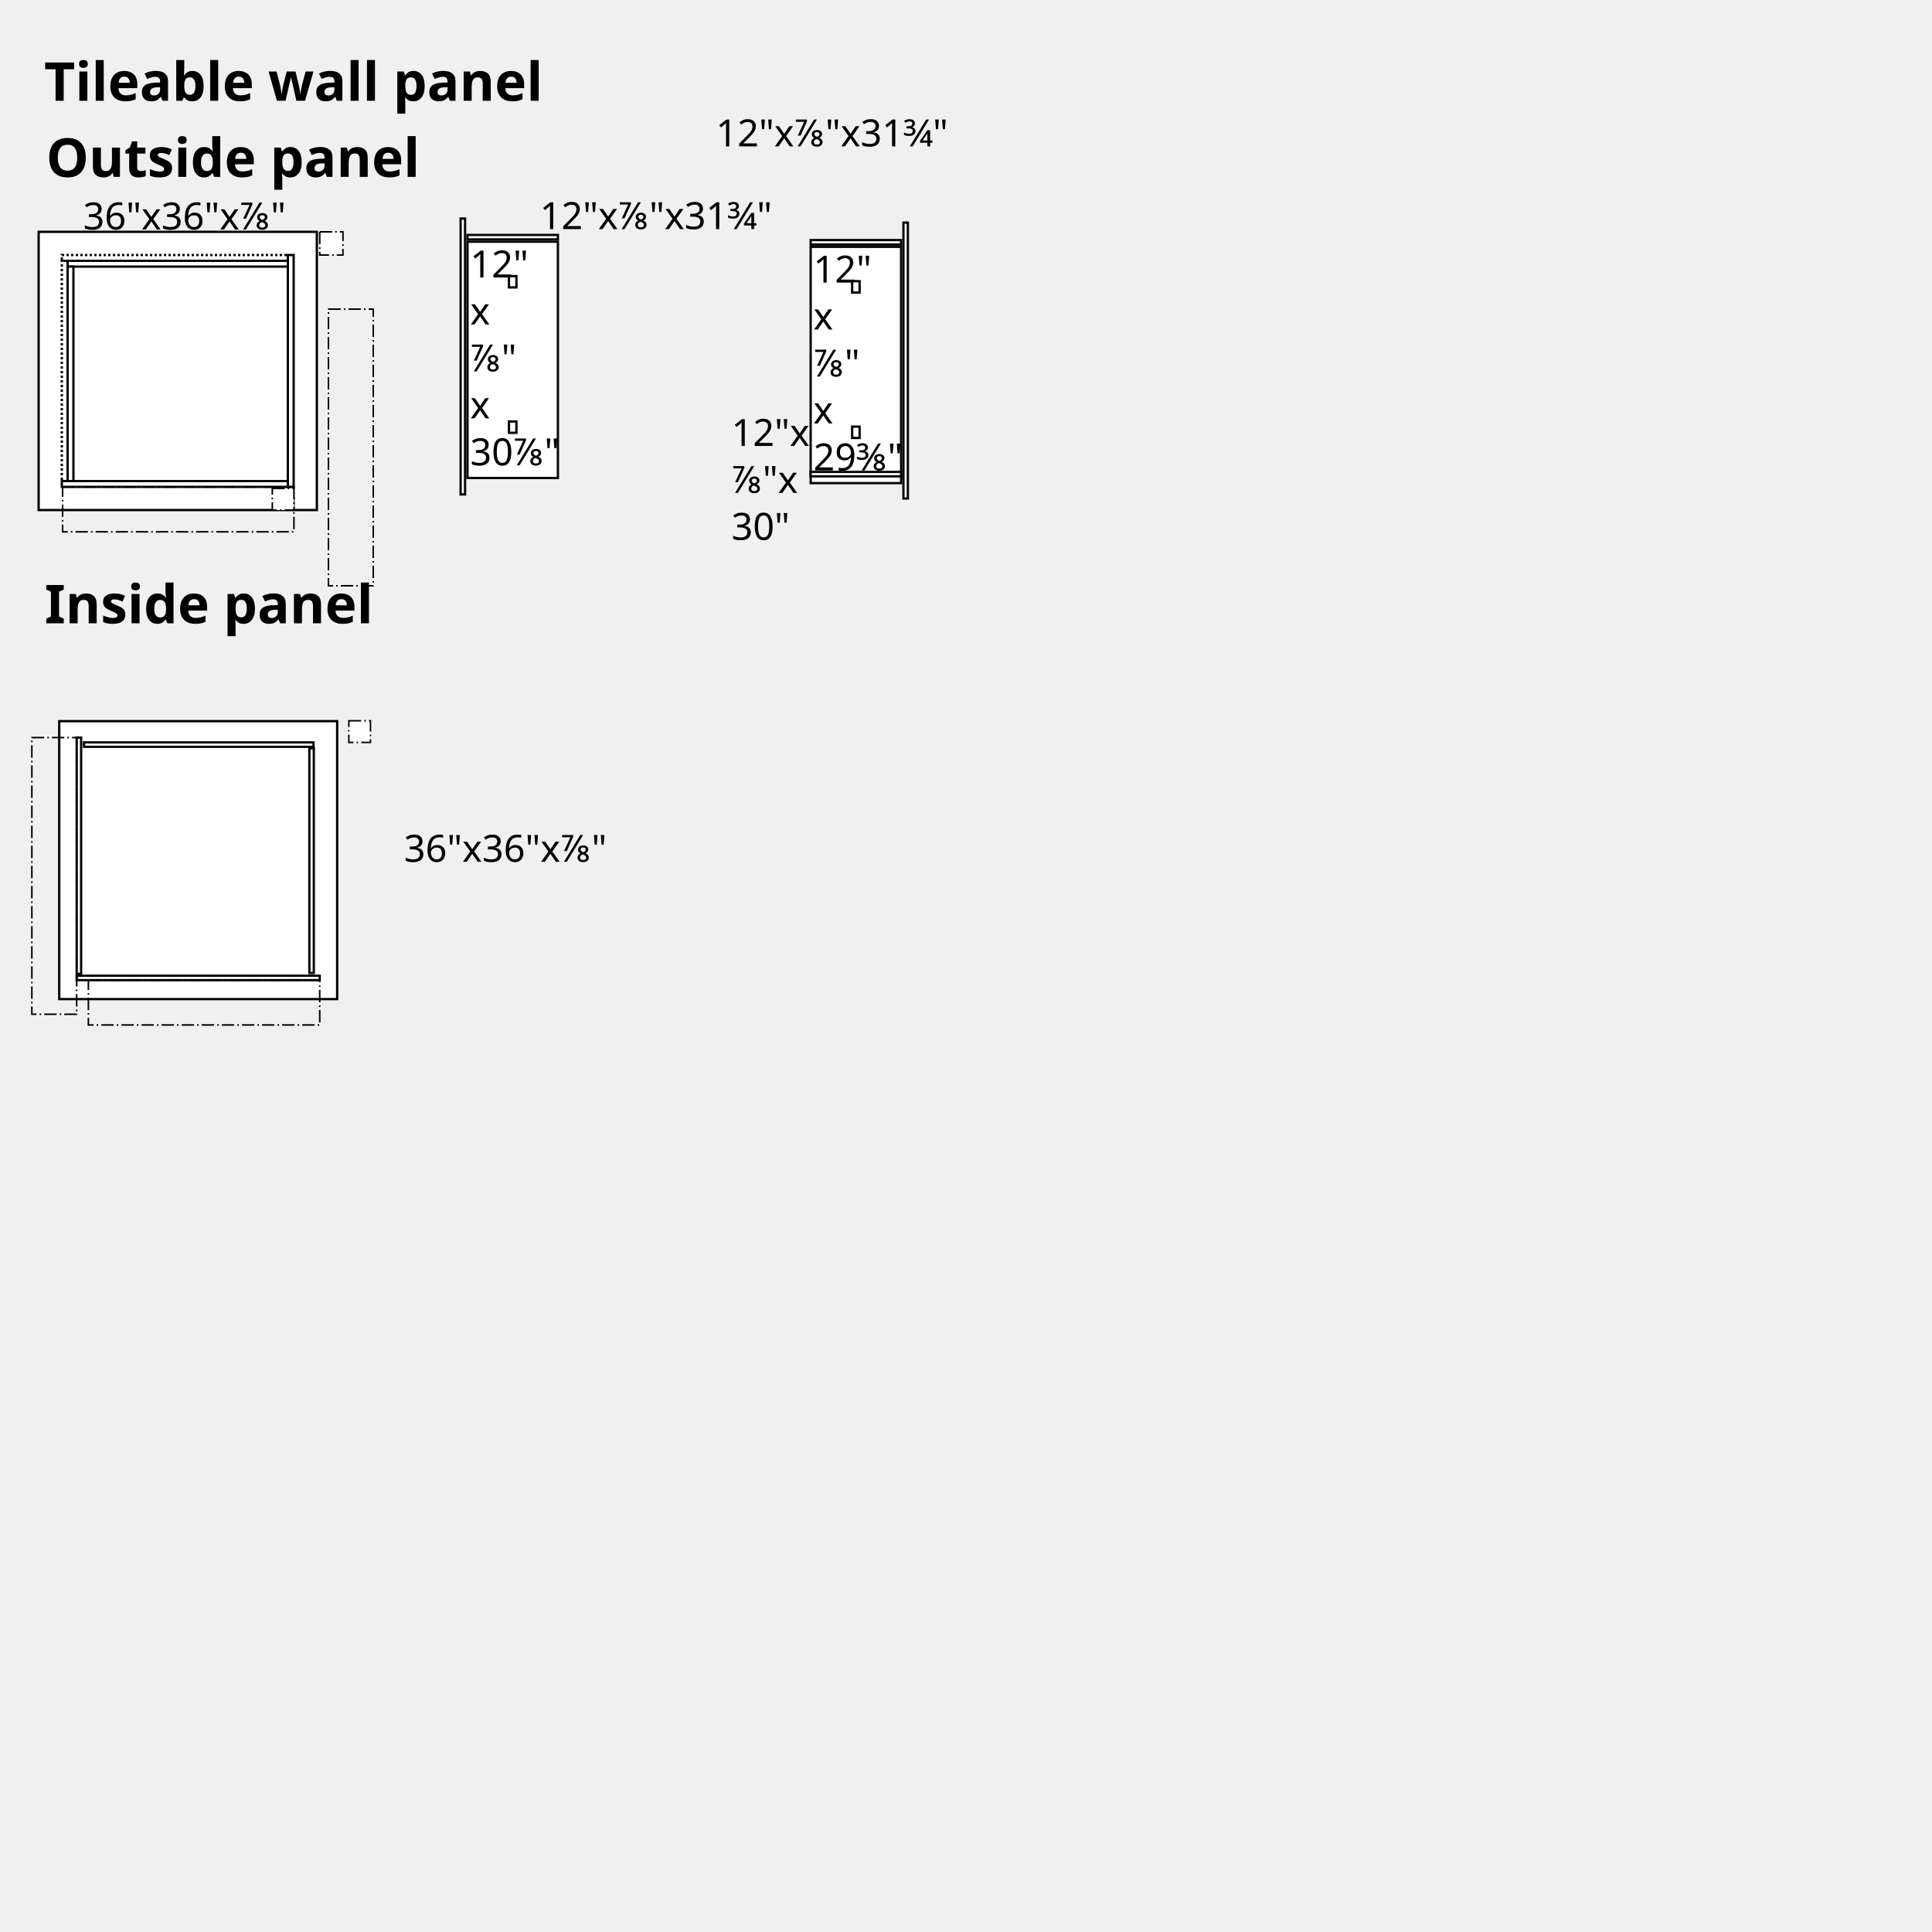
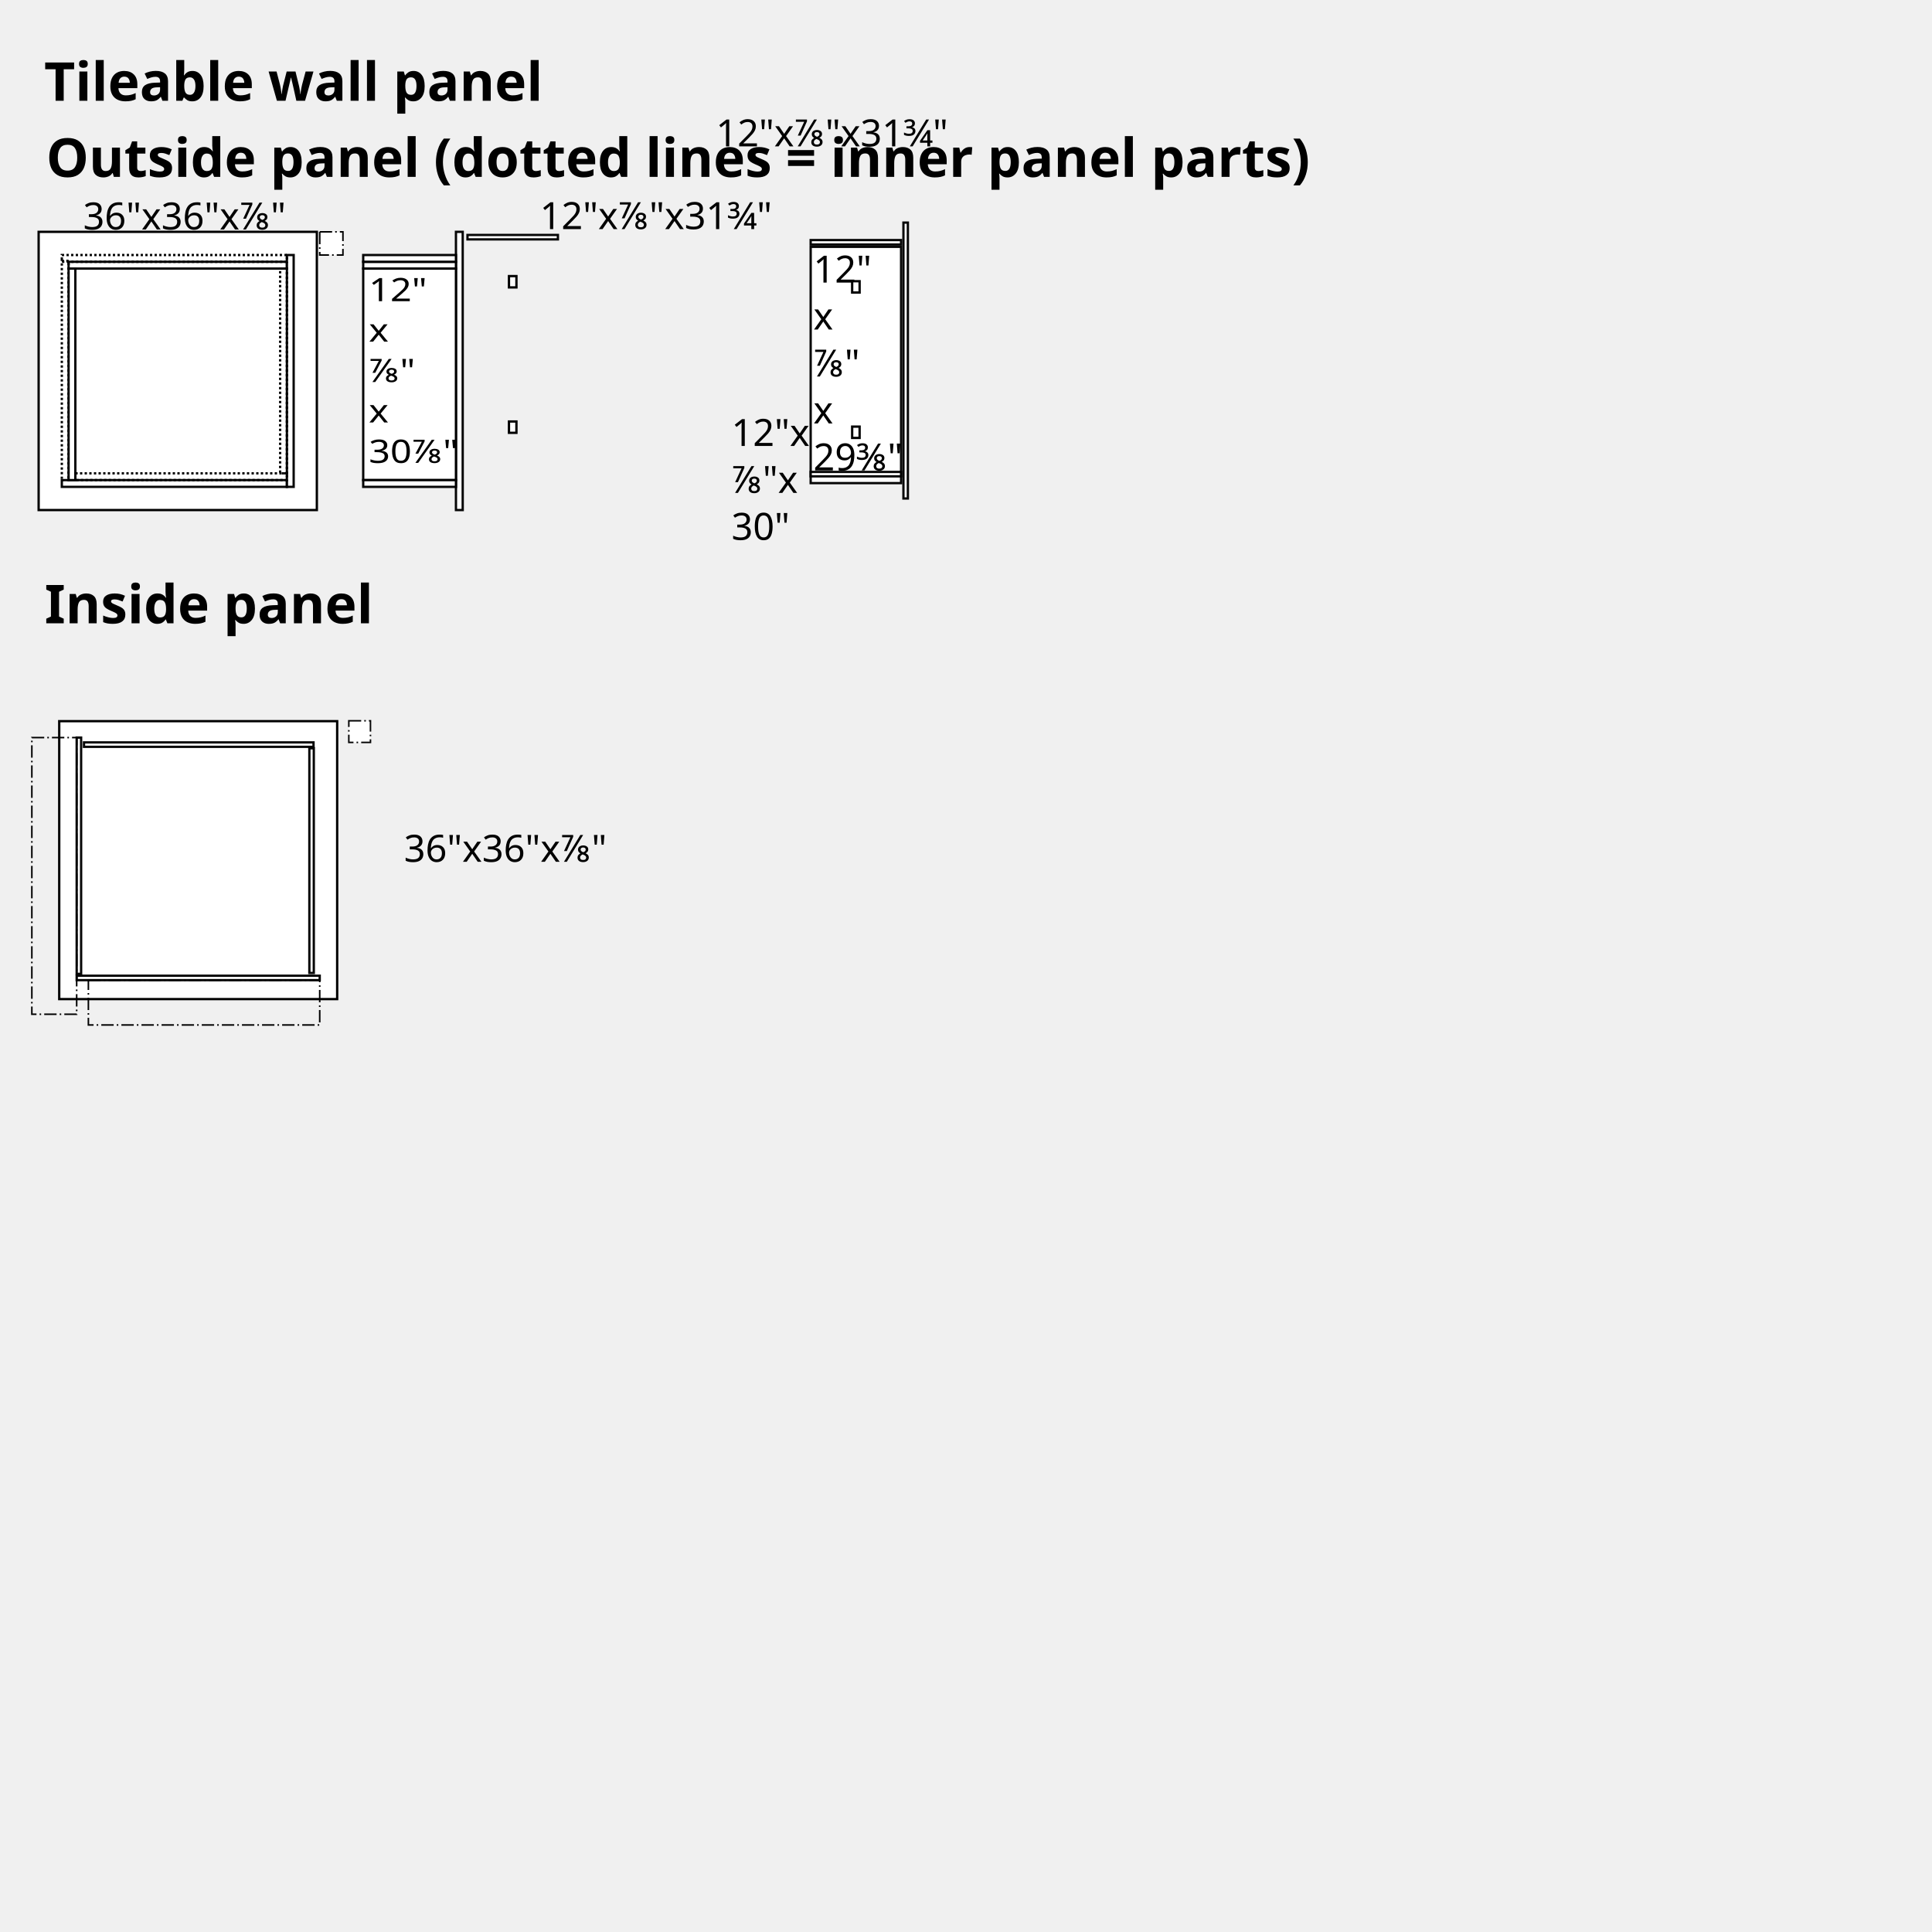
<svg xmlns="http://www.w3.org/2000/svg" width="250in" height="250in" viewBox="0 0 6350 6350" version="1.1" id="svg3530">
  <defs id="defs3524" />
  <g id="layer1" transform="translate(0,6053)">
    <text xml:space="preserve" style="font-style:normal;font-weight:normal;font-size:176.389px;line-height:125%;font-family:sans-serif;letter-spacing:0px;word-spacing:0px;fill:#000000;fill-opacity:1;stroke:none;stroke-width:0.265px;stroke-linecap:butt;stroke-linejoin:miter;stroke-opacity:1" x="144.986" y="-5721.721" id="text4134">
      <tspan id="tspan4132" x="144.986" y="-5721.721" style="font-weight:bold;font-size:176.389px;stroke-width:0.265px">Tileable wall panel</tspan>
    </text>
    <rect style="color:#31363b;clip-rule:nonzero;display:inline;overflow:visible;visibility:visible;opacity:1;isolation:auto;mix-blend-mode:normal;color-interpolation:sRGB;color-interpolation-filters:linearRGB;solid-color:#000000;solid-opacity:1;fill:#ffffff;fill-opacity:1;fill-rule:nonzero;stroke:#000000;stroke-width:7.62;stroke-linecap:butt;stroke-linejoin:miter;stroke-miterlimit:4;stroke-dasharray:none;stroke-dashoffset:0;stroke-opacity:1;color-rendering:auto;image-rendering:auto;shape-rendering:auto;text-rendering:auto;enable-background:accumulate" id="rect860-3-6" width="914.4" height="914.4" x="127" y="-5291" />
    <text xml:space="preserve" style="font-style:normal;font-weight:normal;font-size:176.389px;line-height:125%;font-family:sans-serif;letter-spacing:0px;word-spacing:0px;fill:#000000;fill-opacity:1;stroke:none;stroke-width:0.265px;stroke-linecap:butt;stroke-linejoin:miter;stroke-opacity:1" x="151.731" y="-5471.614" id="text4134-7">
-       <tspan id="tspan4132-5" x="151.731" y="-5471.614" style="font-weight:bold;font-size:176.389px;stroke-width:0.265px">Outside panel</tspan>
+       <tspan id="tspan4132-5" x="151.731" y="-5471.614" style="font-weight:bold;font-size:176.389px;stroke-width:0.265px">Outside panel (dotted lines = inner panel parts)</tspan>
    </text>
-     <rect style="color:#31363b;clip-rule:nonzero;display:inline;overflow:visible;visibility:visible;opacity:0.97;isolation:auto;mix-blend-mode:normal;color-interpolation:sRGB;color-interpolation-filters:linearRGB;solid-color:#000000;solid-opacity:1;fill:#ffffff;fill-opacity:1;fill-rule:nonzero;stroke:#000000;stroke-width:7.62;stroke-linecap:butt;stroke-linejoin:miter;stroke-miterlimit:4;stroke-dasharray:none;stroke-dashoffset:0;stroke-opacity:1;color-rendering:auto;image-rendering:auto;shape-rendering:auto;text-rendering:auto;enable-background:accumulate" id="rect4827" width="723.9" height="19.05" x="222.25" y="-5195.75" />
+     <rect style="color:#31363b;clip-rule:nonzero;display:inline;overflow:visible;visibility:visible;opacity:0.97;isolation:auto;mix-blend-mode:normal;color-interpolation:sRGB;color-interpolation-filters:linearRGB;solid-color:#000000;solid-opacity:1;fill:#ffffff;fill-opacity:1;fill-rule:nonzero;stroke:#000000;stroke-width:7.62;stroke-linecap:butt;stroke-linejoin:miter;stroke-miterlimit:4;stroke-dasharray:none;stroke-dashoffset:0;stroke-opacity:1;color-rendering:auto;image-rendering:auto;shape-rendering:auto;text-rendering:auto;enable-background:accumulate" id="rect4827" width="717.55" height="22.225" x="225.425" y="-5192.575" />
    <rect style="color:#31363b;clip-rule:nonzero;display:inline;overflow:visible;visibility:visible;opacity:1;isolation:auto;mix-blend-mode:normal;color-interpolation:sRGB;color-interpolation-filters:linearRGB;solid-color:#000000;solid-opacity:1;fill:#ffffff;fill-opacity:1;fill-rule:nonzero;stroke:#000000;stroke-width:5.08;stroke-linecap:butt;stroke-linejoin:miter;stroke-miterlimit:4;stroke-dasharray:40.64, 10.16, 5.08, 10.16;stroke-dashoffset:0;stroke-opacity:1;color-rendering:auto;image-rendering:auto;shape-rendering:auto;text-rendering:auto;enable-background:accumulate" id="rect4827-9" width="76.2" height="76.2" x="1050.925" y="-5291" />
-     <rect style="color:#31363b;clip-rule:nonzero;display:inline;overflow:visible;visibility:visible;opacity:0.97;isolation:auto;mix-blend-mode:normal;color-interpolation:sRGB;color-interpolation-filters:linearRGB;solid-color:#000000;solid-opacity:1;fill:none;fill-opacity:1;fill-rule:nonzero;stroke:#000000;stroke-width:7.62;stroke-linecap:butt;stroke-linejoin:miter;stroke-miterlimit:4;stroke-dasharray:7.62, 7.62;stroke-dashoffset:0;stroke-opacity:1;color-rendering:auto;image-rendering:auto;shape-rendering:auto;text-rendering:auto;enable-background:accumulate" id="rect4827-7" width="19.05" height="723.9" x="-222.25" y="-5195.75" transform="scale(-1,1)" />
-     <rect style="color:#31363b;clip-rule:nonzero;display:inline;overflow:visible;visibility:visible;opacity:1;isolation:auto;mix-blend-mode:normal;color-interpolation:sRGB;color-interpolation-filters:linearRGB;solid-color:#000000;solid-opacity:1;fill:none;fill-opacity:1;fill-rule:nonzero;stroke:#000000;stroke-width:5.08;stroke-linecap:butt;stroke-linejoin:miter;stroke-miterlimit:4;stroke-dasharray:40.64, 10.16, 5.08, 10.16;stroke-dashoffset:0;stroke-opacity:1;color-rendering:auto;image-rendering:auto;shape-rendering:auto;text-rendering:auto;enable-background:accumulate" id="rect4827-9-6" width="760.36" height="147.32" x="205.764" y="-4452.369" />
-     <rect style="color:#31363b;clip-rule:nonzero;display:inline;overflow:visible;visibility:visible;opacity:0.97;isolation:auto;mix-blend-mode:normal;color-interpolation:sRGB;color-interpolation-filters:linearRGB;solid-color:#000000;solid-opacity:1;fill:#ffffff;fill-opacity:1;fill-rule:nonzero;stroke:#000000;stroke-width:7.62;stroke-linecap:butt;stroke-linejoin:miter;stroke-miterlimit:4;stroke-dasharray:none;stroke-dashoffset:0;stroke-opacity:1;color-rendering:auto;image-rendering:auto;shape-rendering:auto;text-rendering:auto;enable-background:accumulate" id="rect4827-1" width="742.95" height="19.05" x="203.2" y="-4471.85" />
-     <rect style="color:#31363b;clip-rule:nonzero;display:inline;overflow:visible;visibility:visible;opacity:1;isolation:auto;mix-blend-mode:normal;color-interpolation:sRGB;color-interpolation-filters:linearRGB;solid-color:#000000;solid-opacity:1;fill:none;fill-opacity:1;fill-rule:nonzero;stroke:#000000;stroke-width:5.08;stroke-linecap:butt;stroke-linejoin:miter;stroke-miterlimit:4;stroke-dasharray:40.64, 10.16, 5.08, 10.16;stroke-dashoffset:0;stroke-opacity:1;color-rendering:auto;image-rendering:auto;shape-rendering:auto;text-rendering:auto;enable-background:accumulate" id="rect4827-9-6-2" width="147.32" height="909.32" x="1079.5" y="-5037" />
-     <rect style="color:#31363b;clip-rule:nonzero;display:inline;overflow:visible;visibility:visible;opacity:0.97;isolation:auto;mix-blend-mode:normal;color-interpolation:sRGB;color-interpolation-filters:linearRGB;solid-color:#000000;solid-opacity:1;fill:#ffffff;fill-opacity:1;fill-rule:nonzero;stroke:#000000;stroke-width:7.62;stroke-linecap:butt;stroke-linejoin:miter;stroke-miterlimit:4;stroke-dasharray:none;stroke-dashoffset:0;stroke-opacity:1;color-rendering:auto;image-rendering:auto;shape-rendering:auto;text-rendering:auto;enable-background:accumulate" id="rect4827-7-3" width="19.05" height="762" x="-965.2" y="-5214.8" transform="scale(-1,1)" />
-     <rect style="color:#31363b;clip-rule:nonzero;display:inline;overflow:visible;visibility:visible;opacity:0.97;isolation:auto;mix-blend-mode:normal;color-interpolation:sRGB;color-interpolation-filters:linearRGB;solid-color:#000000;solid-opacity:1;fill:#ffffff;fill-opacity:1;fill-rule:nonzero;stroke:#000000;stroke-width:7.62;stroke-linecap:butt;stroke-linejoin:miter;stroke-miterlimit:4;stroke-dasharray:none;stroke-dashoffset:0;stroke-opacity:1;color-rendering:auto;image-rendering:auto;shape-rendering:auto;text-rendering:auto;enable-background:accumulate" id="rect4827-7-1" width="14.605" height="906.78" x="-1528.567" y="-5334.741" transform="scale(-1,1)" />
-     <rect style="color:#31363b;clip-rule:nonzero;display:inline;overflow:visible;visibility:visible;opacity:0.97;isolation:auto;mix-blend-mode:normal;color-interpolation:sRGB;color-interpolation-filters:linearRGB;solid-color:#000000;solid-opacity:1;fill:#ffffff;fill-opacity:1;fill-rule:nonzero;stroke:#000000;stroke-width:7.62;stroke-linecap:butt;stroke-linejoin:miter;stroke-miterlimit:4;stroke-dasharray:none;stroke-dashoffset:0;stroke-opacity:1;color-rendering:auto;image-rendering:auto;shape-rendering:auto;text-rendering:auto;enable-background:accumulate" id="rect4827-7-3-9" width="297.18" height="776.605" x="-1833.702" y="-5258.541" transform="scale(-1,1)" />
+     <rect style="color:#31363b;clip-rule:nonzero;display:inline;overflow:visible;visibility:visible;opacity:0.97;isolation:auto;mix-blend-mode:normal;color-interpolation:sRGB;color-interpolation-filters:linearRGB;solid-color:#000000;solid-opacity:1;fill:none;fill-opacity:1;fill-rule:nonzero;stroke:#000000;stroke-width:7.62;stroke-linecap:butt;stroke-linejoin:miter;stroke-miterlimit:4;stroke-dasharray:7.62, 7.62;stroke-dashoffset:0;stroke-opacity:1;color-rendering:auto;image-rendering:auto;shape-rendering:auto;text-rendering:auto;enable-background:accumulate" id="rect4827-7" width="22.225" height="723.9" x="-225.425" y="-5195.75" transform="scale(-1,1)" />
+     <rect style="color:#31363b;clip-rule:nonzero;display:inline;overflow:visible;visibility:visible;opacity:0.97;isolation:auto;mix-blend-mode:normal;color-interpolation:sRGB;color-interpolation-filters:linearRGB;solid-color:#000000;solid-opacity:1;fill:#ffffff;fill-opacity:1;fill-rule:nonzero;stroke:#000000;stroke-width:7.62;stroke-linecap:butt;stroke-linejoin:miter;stroke-miterlimit:4;stroke-dasharray:none;stroke-dashoffset:0;stroke-opacity:1;color-rendering:auto;image-rendering:auto;shape-rendering:auto;text-rendering:auto;enable-background:accumulate" id="rect4827-1" width="739.775" height="22.225" x="203.2" y="-4475.025" />
+     <rect style="color:#31363b;clip-rule:nonzero;display:inline;overflow:visible;visibility:visible;opacity:0.97;isolation:auto;mix-blend-mode:normal;color-interpolation:sRGB;color-interpolation-filters:linearRGB;solid-color:#000000;solid-opacity:1;fill:#ffffff;fill-opacity:1;fill-rule:nonzero;stroke:#000000;stroke-width:7.62;stroke-linecap:butt;stroke-linejoin:miter;stroke-miterlimit:4;stroke-dasharray:none;stroke-dashoffset:0;stroke-opacity:1;color-rendering:auto;image-rendering:auto;shape-rendering:auto;text-rendering:auto;enable-background:accumulate" id="rect4827-7-3" width="22.225" height="762" x="-965.2" y="-5214.8" transform="scale(-1,1)" />
+     <rect style="color:#31363b;clip-rule:nonzero;display:inline;overflow:visible;visibility:visible;opacity:0.97;isolation:auto;mix-blend-mode:normal;color-interpolation:sRGB;color-interpolation-filters:linearRGB;solid-color:#000000;solid-opacity:1;fill:#ffffff;fill-opacity:1;fill-rule:nonzero;stroke:#000000;stroke-width:7.62;stroke-linecap:butt;stroke-linejoin:miter;stroke-miterlimit:4;stroke-dasharray:none;stroke-dashoffset:0;stroke-opacity:1;color-rendering:auto;image-rendering:auto;shape-rendering:auto;text-rendering:auto;enable-background:accumulate" id="rect4827-7-1" width="22.225" height="914.4" x="-1520.825" y="-5291" transform="scale(-1,1)" />
+     <rect style="color:#31363b;clip-rule:nonzero;display:inline;overflow:visible;visibility:visible;opacity:0.97;isolation:auto;mix-blend-mode:normal;color-interpolation:sRGB;color-interpolation-filters:linearRGB;solid-color:#000000;solid-opacity:1;fill:#ffffff;fill-opacity:1;fill-rule:nonzero;stroke:#000000;stroke-width:7.62;stroke-linecap:butt;stroke-linejoin:miter;stroke-miterlimit:4;stroke-dasharray:none;stroke-dashoffset:0;stroke-opacity:1;color-rendering:auto;image-rendering:auto;shape-rendering:auto;text-rendering:auto;enable-background:accumulate" id="rect4827-7-3-9" width="304.8" height="695.325" x="-1498.6" y="-5170.35" transform="scale(-1,1)" />
    <rect style="color:#31363b;clip-rule:nonzero;display:inline;overflow:visible;visibility:visible;opacity:0.97;isolation:auto;mix-blend-mode:normal;color-interpolation:sRGB;color-interpolation-filters:linearRGB;solid-color:#000000;solid-opacity:1;fill:#ffffff;fill-opacity:1;fill-rule:nonzero;stroke:#000000;stroke-width:7.62;stroke-linecap:butt;stroke-linejoin:miter;stroke-miterlimit:4;stroke-dasharray:none;stroke-dashoffset:0;stroke-opacity:1;color-rendering:auto;image-rendering:auto;shape-rendering:auto;text-rendering:auto;enable-background:accumulate" id="rect4827-4" width="297.18" height="14.605" x="1536.522" y="-5280.766" />
    <text xml:space="preserve" style="font-style:normal;font-weight:normal;font-size:10.583px;line-height:125%;font-family:sans-serif;letter-spacing:0px;word-spacing:0px;fill:#000000;fill-opacity:1;stroke:none;stroke-width:0.265px;stroke-linecap:butt;stroke-linejoin:miter;stroke-opacity:1" x="273.169" y="-5298.814" id="text5014">
      <tspan x="273.169" y="-5298.814" style="font-size:123.472px;stroke-width:0.265px" id="tspan5016">36"x36"x⅞"</tspan>
    </text>
    <text xml:space="preserve" style="font-style:normal;font-weight:normal;font-size:123.472px;line-height:125%;font-family:sans-serif;letter-spacing:0px;word-spacing:0px;fill:#000000;fill-opacity:1;stroke:none;stroke-width:0.265px;stroke-linecap:butt;stroke-linejoin:miter;stroke-opacity:1" x="2404.089" y="-4852.869" id="text5022">
      <tspan id="tspan5020" x="2404.089" y="-4741.651" style="font-size:123.472px;stroke-width:0.265px" />
      <tspan x="2404.089" y="-4587.31" style="font-size:123.472px;stroke-width:0.265px" id="tspan5024">12"x</tspan>
      <tspan x="2404.089" y="-4432.97" style="font-size:123.472px;stroke-width:0.265px" id="tspan968">⅞"x</tspan>
      <tspan x="2404.089" y="-4278.63" style="font-size:123.472px;stroke-width:0.265px" id="tspan970">30"</tspan>
    </text>
-     <text xml:space="preserve" style="font-style:normal;font-weight:normal;font-size:123.472px;line-height:125%;font-family:sans-serif;letter-spacing:0px;word-spacing:0px;fill:#000000;fill-opacity:1;stroke:none;stroke-width:0.265px;stroke-linecap:butt;stroke-linejoin:miter;stroke-opacity:1" x="1545.265" y="-5406.583" id="text5022-7">
-       <tspan id="tspan5020-8" x="1545.265" y="-5295.365" style="font-size:123.472px;stroke-width:0.265px" />
-       <tspan x="1545.265" y="-5141.025" style="font-size:123.472px;stroke-width:0.265px" id="tspan5024-4">12"</tspan>
-       <tspan x="1545.265" y="-4986.685" style="font-size:123.472px;stroke-width:0.265px" id="tspan5047">x</tspan>
-       <tspan x="1545.265" y="-4832.345" style="font-size:123.472px;stroke-width:0.265px" id="tspan5049">⅞"</tspan>
-       <tspan x="1545.265" y="-4678.004" style="font-size:123.472px;stroke-width:0.265px" id="tspan5051">x</tspan>
-       <tspan x="1545.265" y="-4523.664" style="font-size:123.472px;stroke-width:0.265px" id="tspan5053">30⅞"</tspan>
+     <text xml:space="preserve" style="font-style:normal;font-weight:normal;font-size:114.546px;line-height:125%;font-family:sans-serif;letter-spacing:0px;word-spacing:0px;fill:#000000;fill-opacity:1;stroke:none;stroke-width:0.265px;stroke-linecap:butt;stroke-linejoin:miter;stroke-opacity:1" x="1124.39" y="-5703.922" id="text5022-7" transform="scale(1.07793,0.9277043)">
+       <tspan id="tspan5020-8" x="1124.39" y="-5600.745" style="font-size:114.546px;stroke-width:0.265px" />
+       <tspan x="1124.39" y="-5457.562" style="font-size:114.546px;stroke-width:0.265px" id="tspan5024-4">12"</tspan>
+       <tspan x="1124.39" y="-5314.38" style="font-size:114.546px;stroke-width:0.265px" id="tspan5047">x</tspan>
+       <tspan x="1124.39" y="-5171.198" style="font-size:114.546px;stroke-width:0.265px" id="tspan5049">⅞"</tspan>
+       <tspan x="1124.39" y="-5028.016" style="font-size:114.546px;stroke-width:0.265px" id="tspan5051">x</tspan>
+       <tspan x="1124.39" y="-4884.834" style="font-size:114.546px;stroke-width:0.265px" id="tspan5053">30⅞"</tspan>
    </text>
    <rect style="color:#31363b;clip-rule:nonzero;display:inline;overflow:visible;visibility:visible;opacity:1;isolation:auto;mix-blend-mode:normal;color-interpolation:sRGB;color-interpolation-filters:linearRGB;solid-color:#000000;solid-opacity:1;fill:#ffffff;fill-opacity:1;fill-rule:nonzero;stroke:#000000;stroke-width:7.62;stroke-linecap:butt;stroke-linejoin:miter;stroke-miterlimit:4;stroke-dasharray:none;stroke-dashoffset:0;stroke-opacity:1;color-rendering:auto;image-rendering:auto;shape-rendering:auto;text-rendering:auto;enable-background:accumulate" id="rect852-5" width="24.511" height="37.211" x="1672.856" y="-4667.66" />
    <rect style="color:#31363b;clip-rule:nonzero;display:inline;overflow:visible;visibility:visible;opacity:1;isolation:auto;mix-blend-mode:normal;color-interpolation:sRGB;color-interpolation-filters:linearRGB;solid-color:#000000;solid-opacity:1;fill:#ffffff;fill-opacity:1;fill-rule:nonzero;stroke:#000000;stroke-width:7.62;stroke-linecap:butt;stroke-linejoin:miter;stroke-miterlimit:4;stroke-dasharray:none;stroke-dashoffset:0;stroke-opacity:1;color-rendering:auto;image-rendering:auto;shape-rendering:auto;text-rendering:auto;enable-background:accumulate" id="rect852-5-3" width="24.511" height="37.211" x="1672.856" y="-5145.564" />
    <rect style="color:#31363b;clip-rule:nonzero;display:inline;overflow:visible;visibility:visible;opacity:0.97;isolation:auto;mix-blend-mode:normal;color-interpolation:sRGB;color-interpolation-filters:linearRGB;solid-color:#000000;solid-opacity:1;fill:#ffffff;fill-opacity:1;fill-rule:nonzero;stroke:#000000;stroke-width:7.62;stroke-linecap:butt;stroke-linejoin:miter;stroke-miterlimit:4;stroke-dasharray:none;stroke-dashoffset:0;stroke-opacity:1;color-rendering:auto;image-rendering:auto;shape-rendering:auto;text-rendering:auto;enable-background:accumulate" id="rect4827-7-1-6" width="14.605" height="906.78" x="-2983.956" y="-5321.367" transform="scale(-1,1)" />
    <rect style="color:#31363b;clip-rule:nonzero;display:inline;overflow:visible;visibility:visible;opacity:0.97;isolation:auto;mix-blend-mode:normal;color-interpolation:sRGB;color-interpolation-filters:linearRGB;solid-color:#000000;solid-opacity:1;fill:#ffffff;fill-opacity:1;fill-rule:nonzero;stroke:#000000;stroke-width:7.62;stroke-linecap:butt;stroke-linejoin:miter;stroke-miterlimit:4;stroke-dasharray:none;stroke-dashoffset:0;stroke-opacity:1;color-rendering:auto;image-rendering:auto;shape-rendering:auto;text-rendering:auto;enable-background:accumulate" id="rect4827-7-3-9-7" width="297.18" height="776.605" x="-2961.669" y="-5241.725" transform="scale(-1,1)" />
    <rect style="color:#31363b;clip-rule:nonzero;display:inline;overflow:visible;visibility:visible;opacity:0.97;isolation:auto;mix-blend-mode:normal;color-interpolation:sRGB;color-interpolation-filters:linearRGB;solid-color:#000000;solid-opacity:1;fill:#ffffff;fill-opacity:1;fill-rule:nonzero;stroke:#000000;stroke-width:7.62;stroke-linecap:butt;stroke-linejoin:miter;stroke-miterlimit:4;stroke-dasharray:none;stroke-dashoffset:0;stroke-opacity:1;color-rendering:auto;image-rendering:auto;shape-rendering:auto;text-rendering:auto;enable-background:accumulate" id="rect4827-4-5" width="297.18" height="14.605" x="2664.489" y="-5263.95" />
    <text xml:space="preserve" style="font-style:normal;font-weight:normal;font-size:123.472px;line-height:125%;font-family:sans-serif;letter-spacing:0px;word-spacing:0px;fill:#000000;fill-opacity:1;stroke:none;stroke-width:0.265px;stroke-linecap:butt;stroke-linejoin:miter;stroke-opacity:1" x="2353.003" y="-5837.495" id="text5022-3">
      <tspan id="tspan5020-5" x="2353.003" y="-5726.276" style="font-size:123.472px;stroke-width:0.265px" />
      <tspan x="2353.003" y="-5571.936" style="font-size:123.472px;stroke-width:0.265px" id="tspan5024-6">12"x⅞"x31¾"</tspan>
    </text>
    <text xml:space="preserve" style="font-style:normal;font-weight:normal;font-size:123.472px;line-height:125%;font-family:sans-serif;letter-spacing:0px;word-spacing:0px;fill:#000000;fill-opacity:1;stroke:none;stroke-width:0.265px;stroke-linecap:butt;stroke-linejoin:miter;stroke-opacity:1" x="2673.233" y="-5389.768" id="text5022-7-2">
      <tspan id="tspan5020-8-9" x="2673.233" y="-5278.549" style="font-size:123.472px;stroke-width:0.265px" />
      <tspan x="2673.233" y="-5124.209" style="font-size:123.472px;stroke-width:0.265px" id="tspan5024-4-1">12"</tspan>
      <tspan x="2673.233" y="-4969.869" style="font-size:123.472px;stroke-width:0.265px" id="tspan5047-2">x</tspan>
      <tspan x="2673.233" y="-4815.529" style="font-size:123.472px;stroke-width:0.265px" id="tspan5049-7">⅞"</tspan>
      <tspan x="2673.233" y="-4661.189" style="font-size:123.472px;stroke-width:0.265px" id="tspan5051-0">x</tspan>
      <tspan x="2673.233" y="-4506.848" style="font-size:123.472px;stroke-width:0.265px" id="tspan5053-9">29⅜"</tspan>
    </text>
    <rect style="color:#31363b;clip-rule:nonzero;display:inline;overflow:visible;visibility:visible;opacity:1;isolation:auto;mix-blend-mode:normal;color-interpolation:sRGB;color-interpolation-filters:linearRGB;solid-color:#000000;solid-opacity:1;fill:#ffffff;fill-opacity:1;fill-rule:nonzero;stroke:#000000;stroke-width:7.62;stroke-linecap:butt;stroke-linejoin:miter;stroke-miterlimit:4;stroke-dasharray:none;stroke-dashoffset:0;stroke-opacity:1;color-rendering:auto;image-rendering:auto;shape-rendering:auto;text-rendering:auto;enable-background:accumulate" id="rect852-5-36" width="24.511" height="37.211" x="2800.823" y="-4650.844" />
    <rect style="color:#31363b;clip-rule:nonzero;display:inline;overflow:visible;visibility:visible;opacity:1;isolation:auto;mix-blend-mode:normal;color-interpolation:sRGB;color-interpolation-filters:linearRGB;solid-color:#000000;solid-opacity:1;fill:#ffffff;fill-opacity:1;fill-rule:nonzero;stroke:#000000;stroke-width:7.62;stroke-linecap:butt;stroke-linejoin:miter;stroke-miterlimit:4;stroke-dasharray:none;stroke-dashoffset:0;stroke-opacity:1;color-rendering:auto;image-rendering:auto;shape-rendering:auto;text-rendering:auto;enable-background:accumulate" id="rect852-5-3-0" width="24.511" height="37.211" x="2800.823" y="-5128.748" />
    <rect style="color:#31363b;clip-rule:nonzero;display:inline;overflow:visible;visibility:visible;opacity:0.97;isolation:auto;mix-blend-mode:normal;color-interpolation:sRGB;color-interpolation-filters:linearRGB;solid-color:#000000;solid-opacity:1;fill:#ffffff;fill-opacity:1;fill-rule:nonzero;stroke:#000000;stroke-width:7.62;stroke-linecap:butt;stroke-linejoin:miter;stroke-miterlimit:4;stroke-dasharray:none;stroke-dashoffset:0;stroke-opacity:1;color-rendering:auto;image-rendering:auto;shape-rendering:auto;text-rendering:auto;enable-background:accumulate" id="rect4827-4-5-6-2" width="297.18" height="14.605" x="2664.433" y="-4501.93" />
    <text xml:space="preserve" style="font-style:normal;font-weight:normal;font-size:123.472px;line-height:125%;font-family:sans-serif;letter-spacing:0px;word-spacing:0px;fill:#000000;fill-opacity:1;stroke:none;stroke-width:0.265px;stroke-linecap:butt;stroke-linejoin:miter;stroke-opacity:1" x="1774.449" y="-5565.609" id="text5022-6">
      <tspan id="tspan5020-1" x="1774.449" y="-5454.391" style="font-size:123.472px;stroke-width:0.265px" />
      <tspan x="1774.449" y="-5300.05" style="font-size:123.472px;stroke-width:0.265px" id="tspan5024-8">12"x⅞"x31¾"</tspan>
    </text>
    <rect style="color:#31363b;clip-rule:nonzero;display:inline;overflow:visible;visibility:visible;opacity:1;isolation:auto;mix-blend-mode:normal;color-interpolation:sRGB;color-interpolation-filters:linearRGB;solid-color:#000000;solid-opacity:1;fill:#ffffff;fill-opacity:1;fill-rule:nonzero;stroke:#000000;stroke-width:7.62;stroke-linecap:butt;stroke-linejoin:miter;stroke-miterlimit:4;stroke-dasharray:none;stroke-dashoffset:0;stroke-opacity:1;color-rendering:auto;image-rendering:auto;shape-rendering:auto;text-rendering:auto;enable-background:accumulate" id="rect860-3-6-7" width="913.511" height="913.511" x="194.678" y="-3682.729" />
    <text xml:space="preserve" style="font-style:normal;font-weight:normal;font-size:176.389px;line-height:125%;font-family:sans-serif;letter-spacing:0px;word-spacing:0px;fill:#000000;fill-opacity:1;stroke:none;stroke-width:0.265px;stroke-linecap:butt;stroke-linejoin:miter;stroke-opacity:1" x="146.464" y="-4004.353" id="text4134-7-9">
      <tspan id="tspan4132-5-2" x="146.464" y="-4004.353" style="font-weight:bold;font-size:176.389px;stroke-width:0.265px">Inside panel</tspan>
    </text>
    <rect style="color:#31363b;clip-rule:nonzero;display:inline;overflow:visible;visibility:visible;opacity:0.97;isolation:auto;mix-blend-mode:normal;color-interpolation:sRGB;color-interpolation-filters:linearRGB;solid-color:#000000;solid-opacity:1;fill:#ffffff;fill-opacity:1;fill-rule:nonzero;stroke:#000000;stroke-width:7.62;stroke-linecap:butt;stroke-linejoin:miter;stroke-miterlimit:4;stroke-dasharray:none;stroke-dashoffset:0;stroke-opacity:1;color-rendering:auto;image-rendering:auto;shape-rendering:auto;text-rendering:auto;enable-background:accumulate" id="rect4827-0" width="798.83" height="14.605" x="252.019" y="2831.479" transform="scale(1,-1)" />
    <rect style="color:#31363b;clip-rule:nonzero;display:inline;overflow:visible;visibility:visible;opacity:0.97;isolation:auto;mix-blend-mode:normal;color-interpolation:sRGB;color-interpolation-filters:linearRGB;solid-color:#000000;solid-opacity:1;fill:#ffffff;fill-opacity:1;fill-rule:nonzero;stroke:#000000;stroke-width:5.08;stroke-linecap:butt;stroke-linejoin:miter;stroke-miterlimit:4;stroke-dasharray:40.64, 10.16, 5.08, 10.16;stroke-dashoffset:0;stroke-opacity:1;color-rendering:auto;image-rendering:auto;shape-rendering:auto;text-rendering:auto;enable-background:accumulate" id="rect4827-9-2" width="71.12" height="71.12" x="1146.504" y="-3683.999" />
    <rect style="color:#31363b;clip-rule:nonzero;display:inline;overflow:visible;visibility:visible;opacity:0.97;isolation:auto;mix-blend-mode:normal;color-interpolation:sRGB;color-interpolation-filters:linearRGB;solid-color:#000000;solid-opacity:1;fill:#ffffff;fill-opacity:1;fill-rule:nonzero;stroke:#000000;stroke-width:7.62;stroke-linecap:butt;stroke-linejoin:miter;stroke-miterlimit:4;stroke-dasharray:none;stroke-dashoffset:0;stroke-opacity:1;color-rendering:auto;image-rendering:auto;shape-rendering:auto;text-rendering:auto;enable-background:accumulate" id="rect4827-7-37" width="14.605" height="776.605" x="-266.624" y="2852.149" transform="scale(-1)" />
    <rect style="color:#31363b;clip-rule:nonzero;display:inline;overflow:visible;visibility:visible;opacity:1;isolation:auto;mix-blend-mode:normal;color-interpolation:sRGB;color-interpolation-filters:linearRGB;solid-color:#000000;solid-opacity:1;fill:none;fill-opacity:1;fill-rule:nonzero;stroke:#000000;stroke-width:5.08;stroke-linecap:butt;stroke-linejoin:miter;stroke-miterlimit:4;stroke-dasharray:40.64, 10.16, 5.08, 10.16;stroke-dashoffset:0;stroke-opacity:1;color-rendering:auto;image-rendering:auto;shape-rendering:auto;text-rendering:auto;enable-background:accumulate" id="rect4827-9-6-5" width="760.36" height="147.32" x="290.489" y="-2831.479" />
    <rect style="color:#31363b;clip-rule:nonzero;display:inline;overflow:visible;visibility:visible;opacity:0.97;isolation:auto;mix-blend-mode:normal;color-interpolation:sRGB;color-interpolation-filters:linearRGB;solid-color:#000000;solid-opacity:1;fill:#ffffff;fill-opacity:1;fill-rule:nonzero;stroke:#000000;stroke-width:7.62;stroke-linecap:butt;stroke-linejoin:miter;stroke-miterlimit:4;stroke-dasharray:none;stroke-dashoffset:0;stroke-opacity:1;color-rendering:auto;image-rendering:auto;shape-rendering:auto;text-rendering:auto;enable-background:accumulate" id="rect4827-1-9" width="754.38" height="14.605" x="276.088" y="3598.354" transform="scale(1,-1)" />
    <rect style="color:#31363b;clip-rule:nonzero;display:inline;overflow:visible;visibility:visible;opacity:1;isolation:auto;mix-blend-mode:normal;color-interpolation:sRGB;color-interpolation-filters:linearRGB;solid-color:#000000;solid-opacity:1;fill:none;fill-opacity:1;fill-rule:nonzero;stroke:#000000;stroke-width:5.08;stroke-linecap:butt;stroke-linejoin:miter;stroke-miterlimit:4;stroke-dasharray:40.64, 10.16, 5.08, 10.16;stroke-dashoffset:0;stroke-opacity:1;color-rendering:auto;image-rendering:auto;shape-rendering:auto;text-rendering:auto;enable-background:accumulate" id="rect4827-9-6-2-2" width="147.32" height="909.32" x="104.698" y="-3628.754" />
    <rect style="color:#31363b;clip-rule:nonzero;display:inline;overflow:visible;visibility:visible;opacity:0.97;isolation:auto;mix-blend-mode:normal;color-interpolation:sRGB;color-interpolation-filters:linearRGB;solid-color:#000000;solid-opacity:1;fill:#ffffff;fill-opacity:1;fill-rule:nonzero;stroke:#000000;stroke-width:7.62;stroke-linecap:butt;stroke-linejoin:miter;stroke-miterlimit:4;stroke-dasharray:none;stroke-dashoffset:0;stroke-opacity:1;color-rendering:auto;image-rendering:auto;shape-rendering:auto;text-rendering:auto;enable-background:accumulate" id="rect4827-7-3-2" width="14.605" height="738.505" x="-1031.402" y="2855.085" transform="scale(-1)" />
    <text xml:space="preserve" style="font-style:normal;font-weight:normal;font-size:10.583px;line-height:125%;font-family:sans-serif;letter-spacing:0px;word-spacing:0px;fill:#000000;fill-opacity:1;stroke:none;stroke-width:0.265px;stroke-linecap:butt;stroke-linejoin:miter;stroke-opacity:1" x="1327.74" y="-3220.482" id="text5014-8">
      <tspan x="1327.74" y="-3220.482" style="font-size:123.472px;stroke-width:0.265px" id="tspan5016-9">36"x36"x⅞"</tspan>
    </text>
-     <rect style="color:#31363b;clip-rule:nonzero;display:inline;overflow:visible;visibility:visible;opacity:1;isolation:auto;mix-blend-mode:normal;color-interpolation:sRGB;color-interpolation-filters:linearRGB;solid-color:#000000;solid-opacity:1;fill:#ffffff;fill-opacity:1;fill-rule:nonzero;stroke:#000000;stroke-width:5.08;stroke-linecap:butt;stroke-linejoin:miter;stroke-miterlimit:4;stroke-dasharray:40.64, 10.16, 5.08, 10.16;stroke-dashoffset:0;stroke-opacity:1;color-rendering:auto;image-rendering:auto;shape-rendering:auto;text-rendering:auto;enable-background:accumulate" id="rect4827-9-7" width="71.12" height="71.12" x="895.004" y="-4447.605" />
-     <rect style="color:#31363b;clip-rule:nonzero;display:inline;overflow:visible;visibility:visible;opacity:0.97;isolation:auto;mix-blend-mode:normal;color-interpolation:sRGB;color-interpolation-filters:linearRGB;solid-color:#000000;solid-opacity:1;fill:none;fill-opacity:1;fill-rule:nonzero;stroke:#000000;stroke-width:7.62;stroke-linecap:butt;stroke-linejoin:miter;stroke-miterlimit:4;stroke-dasharray:7.62, 7.62;stroke-dashoffset:0;stroke-opacity:1;color-rendering:auto;image-rendering:auto;shape-rendering:auto;text-rendering:auto;enable-background:accumulate" id="rect4827-3" width="742.95" height="19.05" x="203.2" y="-5214.8" />
-     <rect style="color:#31363b;clip-rule:nonzero;display:inline;overflow:visible;visibility:visible;opacity:0.97;isolation:auto;mix-blend-mode:normal;color-interpolation:sRGB;color-interpolation-filters:linearRGB;solid-color:#000000;solid-opacity:1;fill:#ffffff;fill-opacity:1;fill-rule:nonzero;stroke:#000000;stroke-width:7.62;stroke-linecap:butt;stroke-linejoin:miter;stroke-miterlimit:4;stroke-dasharray:none;stroke-dashoffset:0;stroke-opacity:1;color-rendering:auto;image-rendering:auto;shape-rendering:auto;text-rendering:auto;enable-background:accumulate" id="rect4827-6" width="19.05" height="704.85" x="222.25" y="-5176.7" />
+     <rect style="color:#31363b;clip-rule:nonzero;display:inline;overflow:visible;visibility:visible;opacity:0.97;isolation:auto;mix-blend-mode:normal;color-interpolation:sRGB;color-interpolation-filters:linearRGB;solid-color:#000000;solid-opacity:1;fill:none;fill-opacity:1;fill-rule:nonzero;stroke:#000000;stroke-width:7.62;stroke-linecap:butt;stroke-linejoin:miter;stroke-miterlimit:4;stroke-dasharray:7.62, 7.62;stroke-dashoffset:0;stroke-opacity:1;color-rendering:auto;image-rendering:auto;shape-rendering:auto;text-rendering:auto;enable-background:accumulate" id="rect4827-3" width="739.775" height="22.225" x="203.2" y="-5214.8" />
+     <rect style="color:#31363b;clip-rule:nonzero;display:inline;overflow:visible;visibility:visible;opacity:0.97;isolation:auto;mix-blend-mode:normal;color-interpolation:sRGB;color-interpolation-filters:linearRGB;solid-color:#000000;solid-opacity:1;fill:#ffffff;fill-opacity:1;fill-rule:nonzero;stroke:#000000;stroke-width:7.62;stroke-linecap:butt;stroke-linejoin:miter;stroke-miterlimit:4;stroke-dasharray:none;stroke-dashoffset:0;stroke-opacity:1;color-rendering:auto;image-rendering:auto;shape-rendering:auto;text-rendering:auto;enable-background:accumulate" id="rect4827-6" width="22.225" height="695.325" x="225.425" y="-5170.35" />
+     <rect style="color:#31363b;clip-rule:nonzero;display:inline;overflow:visible;visibility:visible;opacity:0.97;isolation:auto;mix-blend-mode:normal;color-interpolation:sRGB;color-interpolation-filters:linearRGB;solid-color:#000000;solid-opacity:1;fill:none;fill-opacity:1;fill-rule:nonzero;stroke:#000000;stroke-width:7.62;stroke-linecap:butt;stroke-linejoin:miter;stroke-miterlimit:4;stroke-dasharray:7.62, 7.62;stroke-dashoffset:0;stroke-opacity:1;color-rendering:auto;image-rendering:auto;shape-rendering:auto;text-rendering:auto;enable-background:accumulate" id="rect4827-3-7" width="695.325" height="22.225" x="247.65" y="-4497.25" />
+     <rect style="color:#31363b;clip-rule:nonzero;display:inline;overflow:visible;visibility:visible;opacity:0.97;isolation:auto;mix-blend-mode:normal;color-interpolation:sRGB;color-interpolation-filters:linearRGB;solid-color:#000000;solid-opacity:1;fill:none;fill-opacity:1;fill-rule:nonzero;stroke:#000000;stroke-width:7.62;stroke-linecap:butt;stroke-linejoin:miter;stroke-miterlimit:4;stroke-dasharray:7.62, 7.62;stroke-dashoffset:0;stroke-opacity:1;color-rendering:auto;image-rendering:auto;shape-rendering:auto;text-rendering:auto;enable-background:accumulate" id="rect4827-7-5" width="22.225" height="673.1" x="-942.975" y="-5170.35" transform="scale(-1,1)" />
+     <rect style="color:#31363b;clip-rule:nonzero;display:inline;overflow:visible;visibility:visible;opacity:0.97;isolation:auto;mix-blend-mode:normal;color-interpolation:sRGB;color-interpolation-filters:linearRGB;solid-color:#000000;solid-opacity:1;fill:#ffffff;fill-opacity:1;fill-rule:nonzero;stroke:#000000;stroke-width:7.62;stroke-linecap:butt;stroke-linejoin:miter;stroke-miterlimit:4;stroke-dasharray:none;stroke-dashoffset:0;stroke-opacity:1;color-rendering:auto;image-rendering:auto;shape-rendering:auto;text-rendering:auto;enable-background:accumulate" id="rect4827-7-3-9-3" width="304.8" height="22.225" x="-1498.6" y="-4475.025" transform="scale(-1,1)" />
+     <rect style="color:#31363b;clip-rule:nonzero;display:inline;overflow:visible;visibility:visible;opacity:0.97;isolation:auto;mix-blend-mode:normal;color-interpolation:sRGB;color-interpolation-filters:linearRGB;solid-color:#000000;solid-opacity:1;fill:#ffffff;fill-opacity:1;fill-rule:nonzero;stroke:#000000;stroke-width:7.62;stroke-linecap:butt;stroke-linejoin:miter;stroke-miterlimit:4;stroke-dasharray:none;stroke-dashoffset:0;stroke-opacity:1;color-rendering:auto;image-rendering:auto;shape-rendering:auto;text-rendering:auto;enable-background:accumulate" id="rect4827-7-3-9-3-5" width="304.8" height="22.225" x="-1498.6" y="-5192.575" transform="scale(-1,1)" />
+     <rect style="color:#31363b;clip-rule:nonzero;display:inline;overflow:visible;visibility:visible;opacity:0.97;isolation:auto;mix-blend-mode:normal;color-interpolation:sRGB;color-interpolation-filters:linearRGB;solid-color:#000000;solid-opacity:1;fill:#ffffff;fill-opacity:1;fill-rule:nonzero;stroke:#000000;stroke-width:7.62;stroke-linecap:butt;stroke-linejoin:miter;stroke-miterlimit:4;stroke-dasharray:none;stroke-dashoffset:0;stroke-opacity:1;color-rendering:auto;image-rendering:auto;shape-rendering:auto;text-rendering:auto;enable-background:accumulate" id="rect4827-7-3-9-3-5-6" width="304.8" height="22.225" x="-1498.6" y="-5214.8" transform="scale(-1,1)" />
  </g>
</svg>
